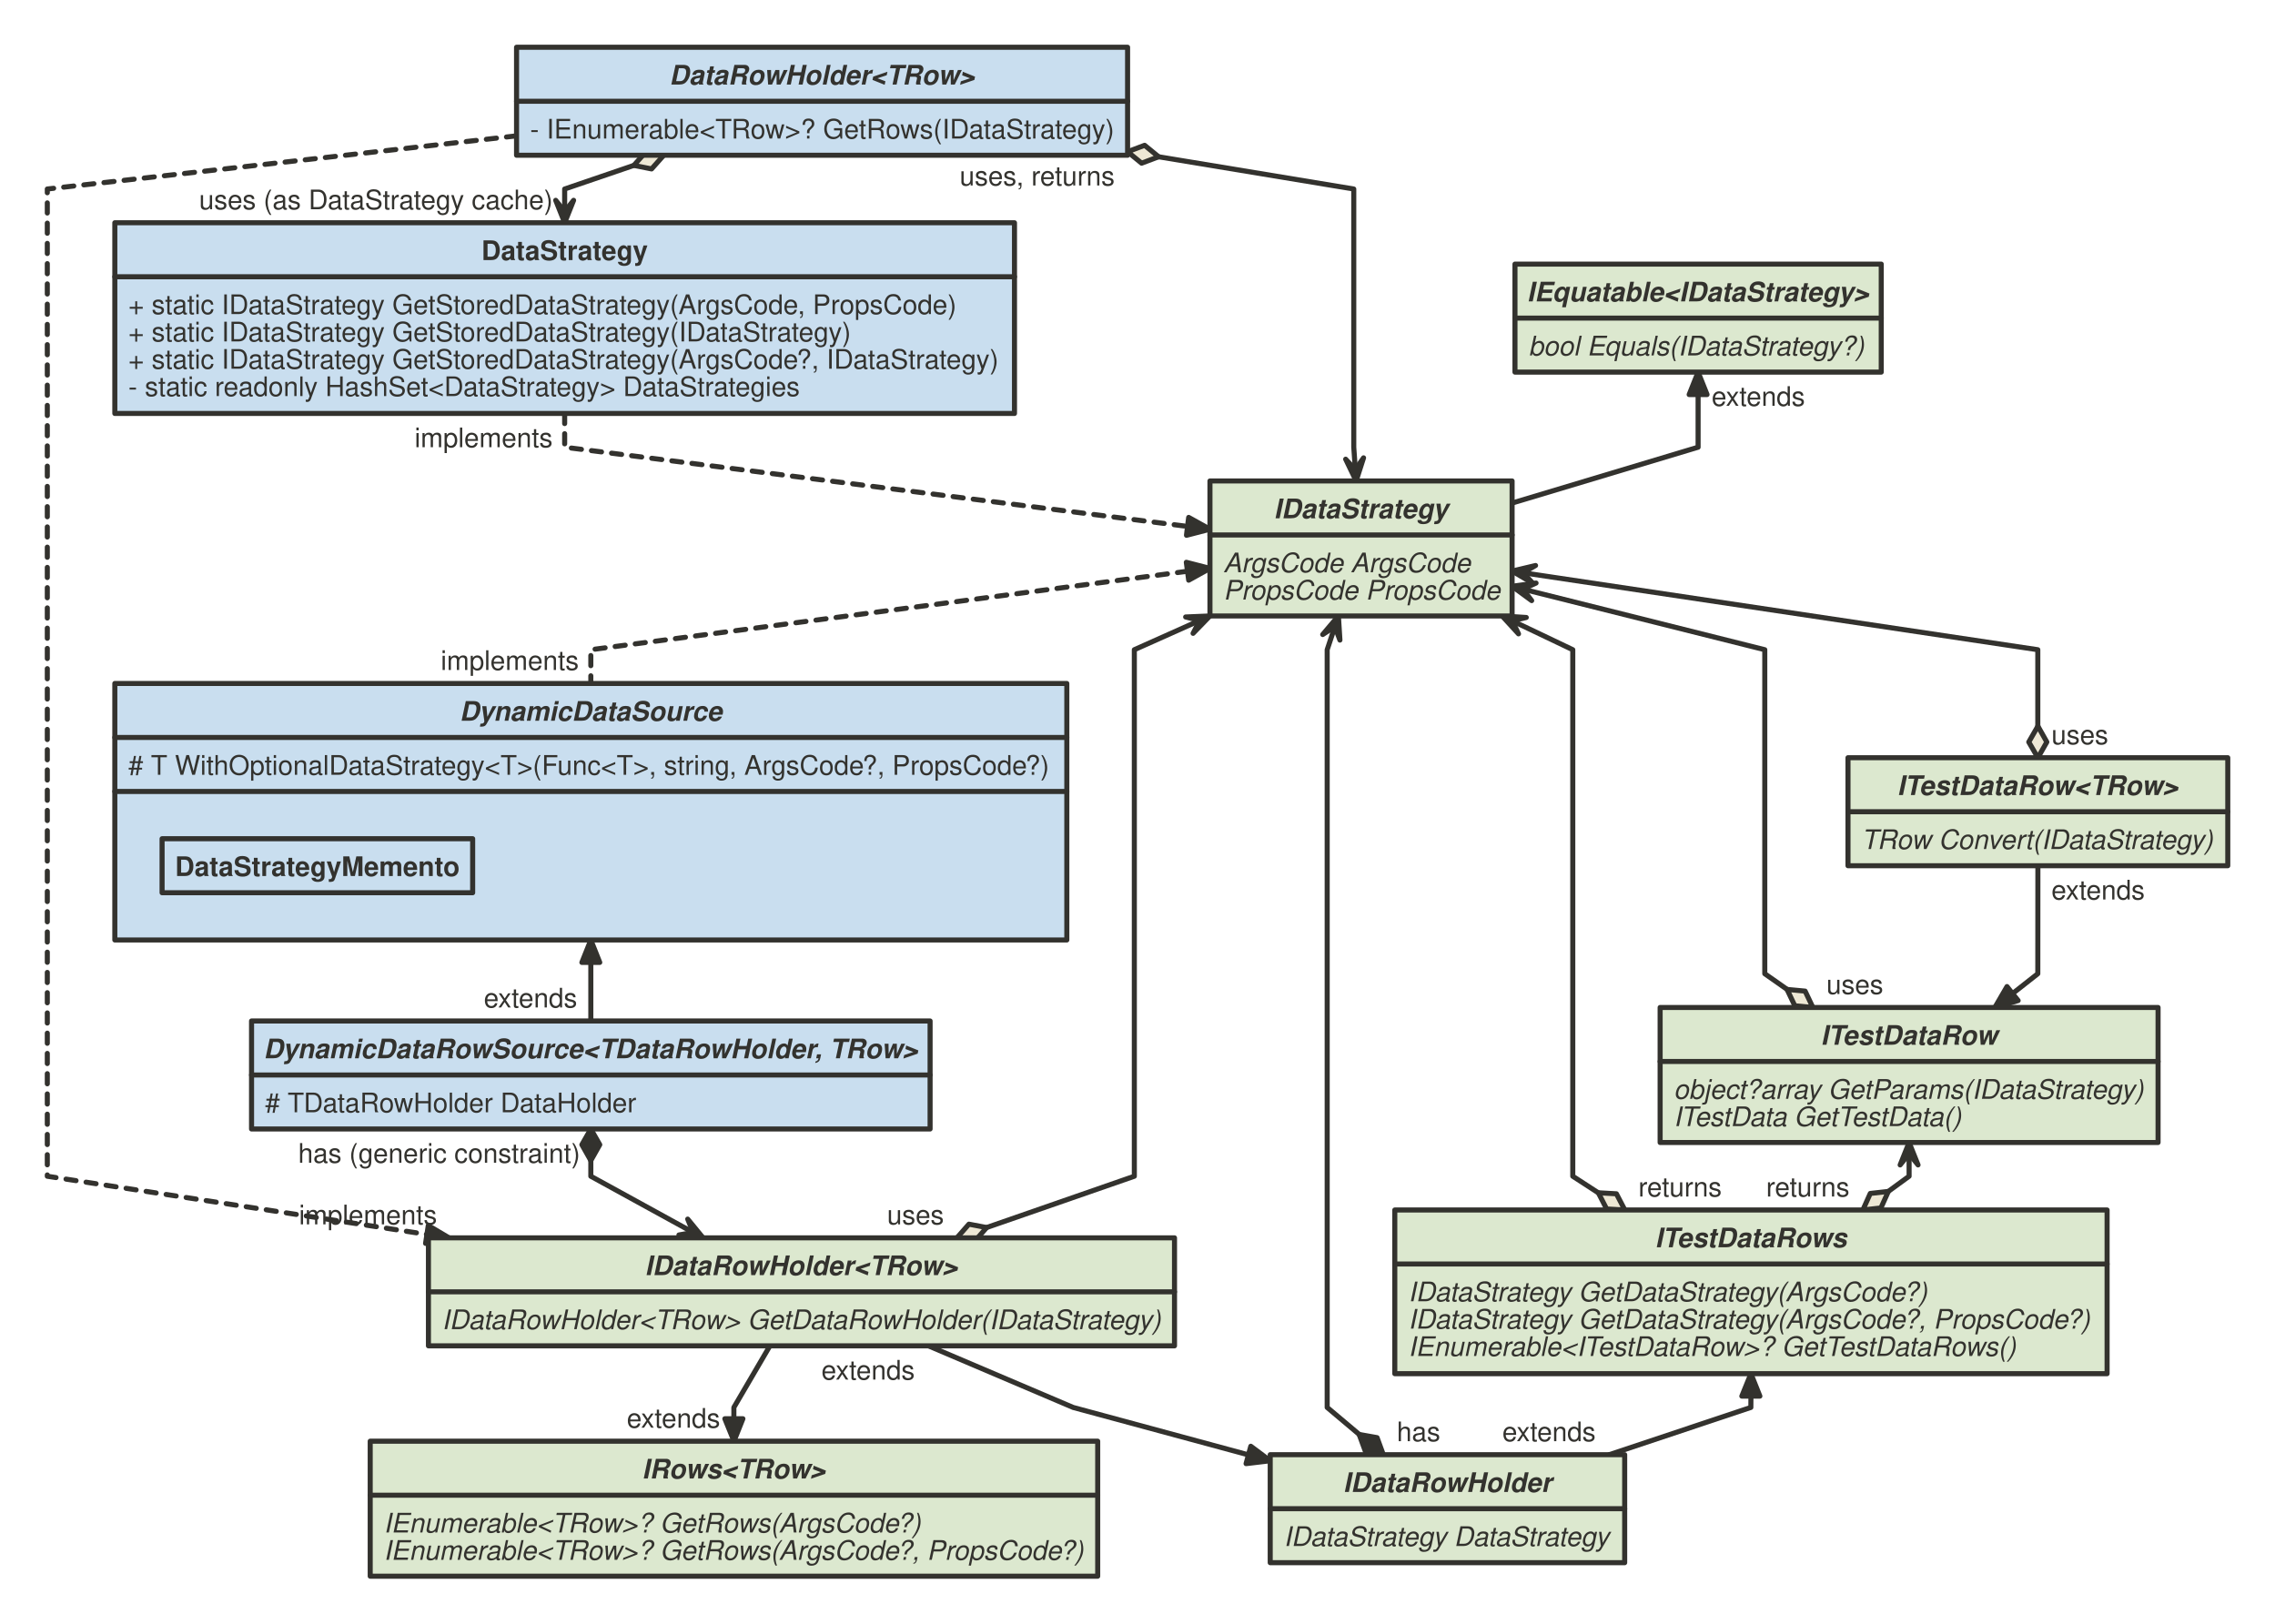
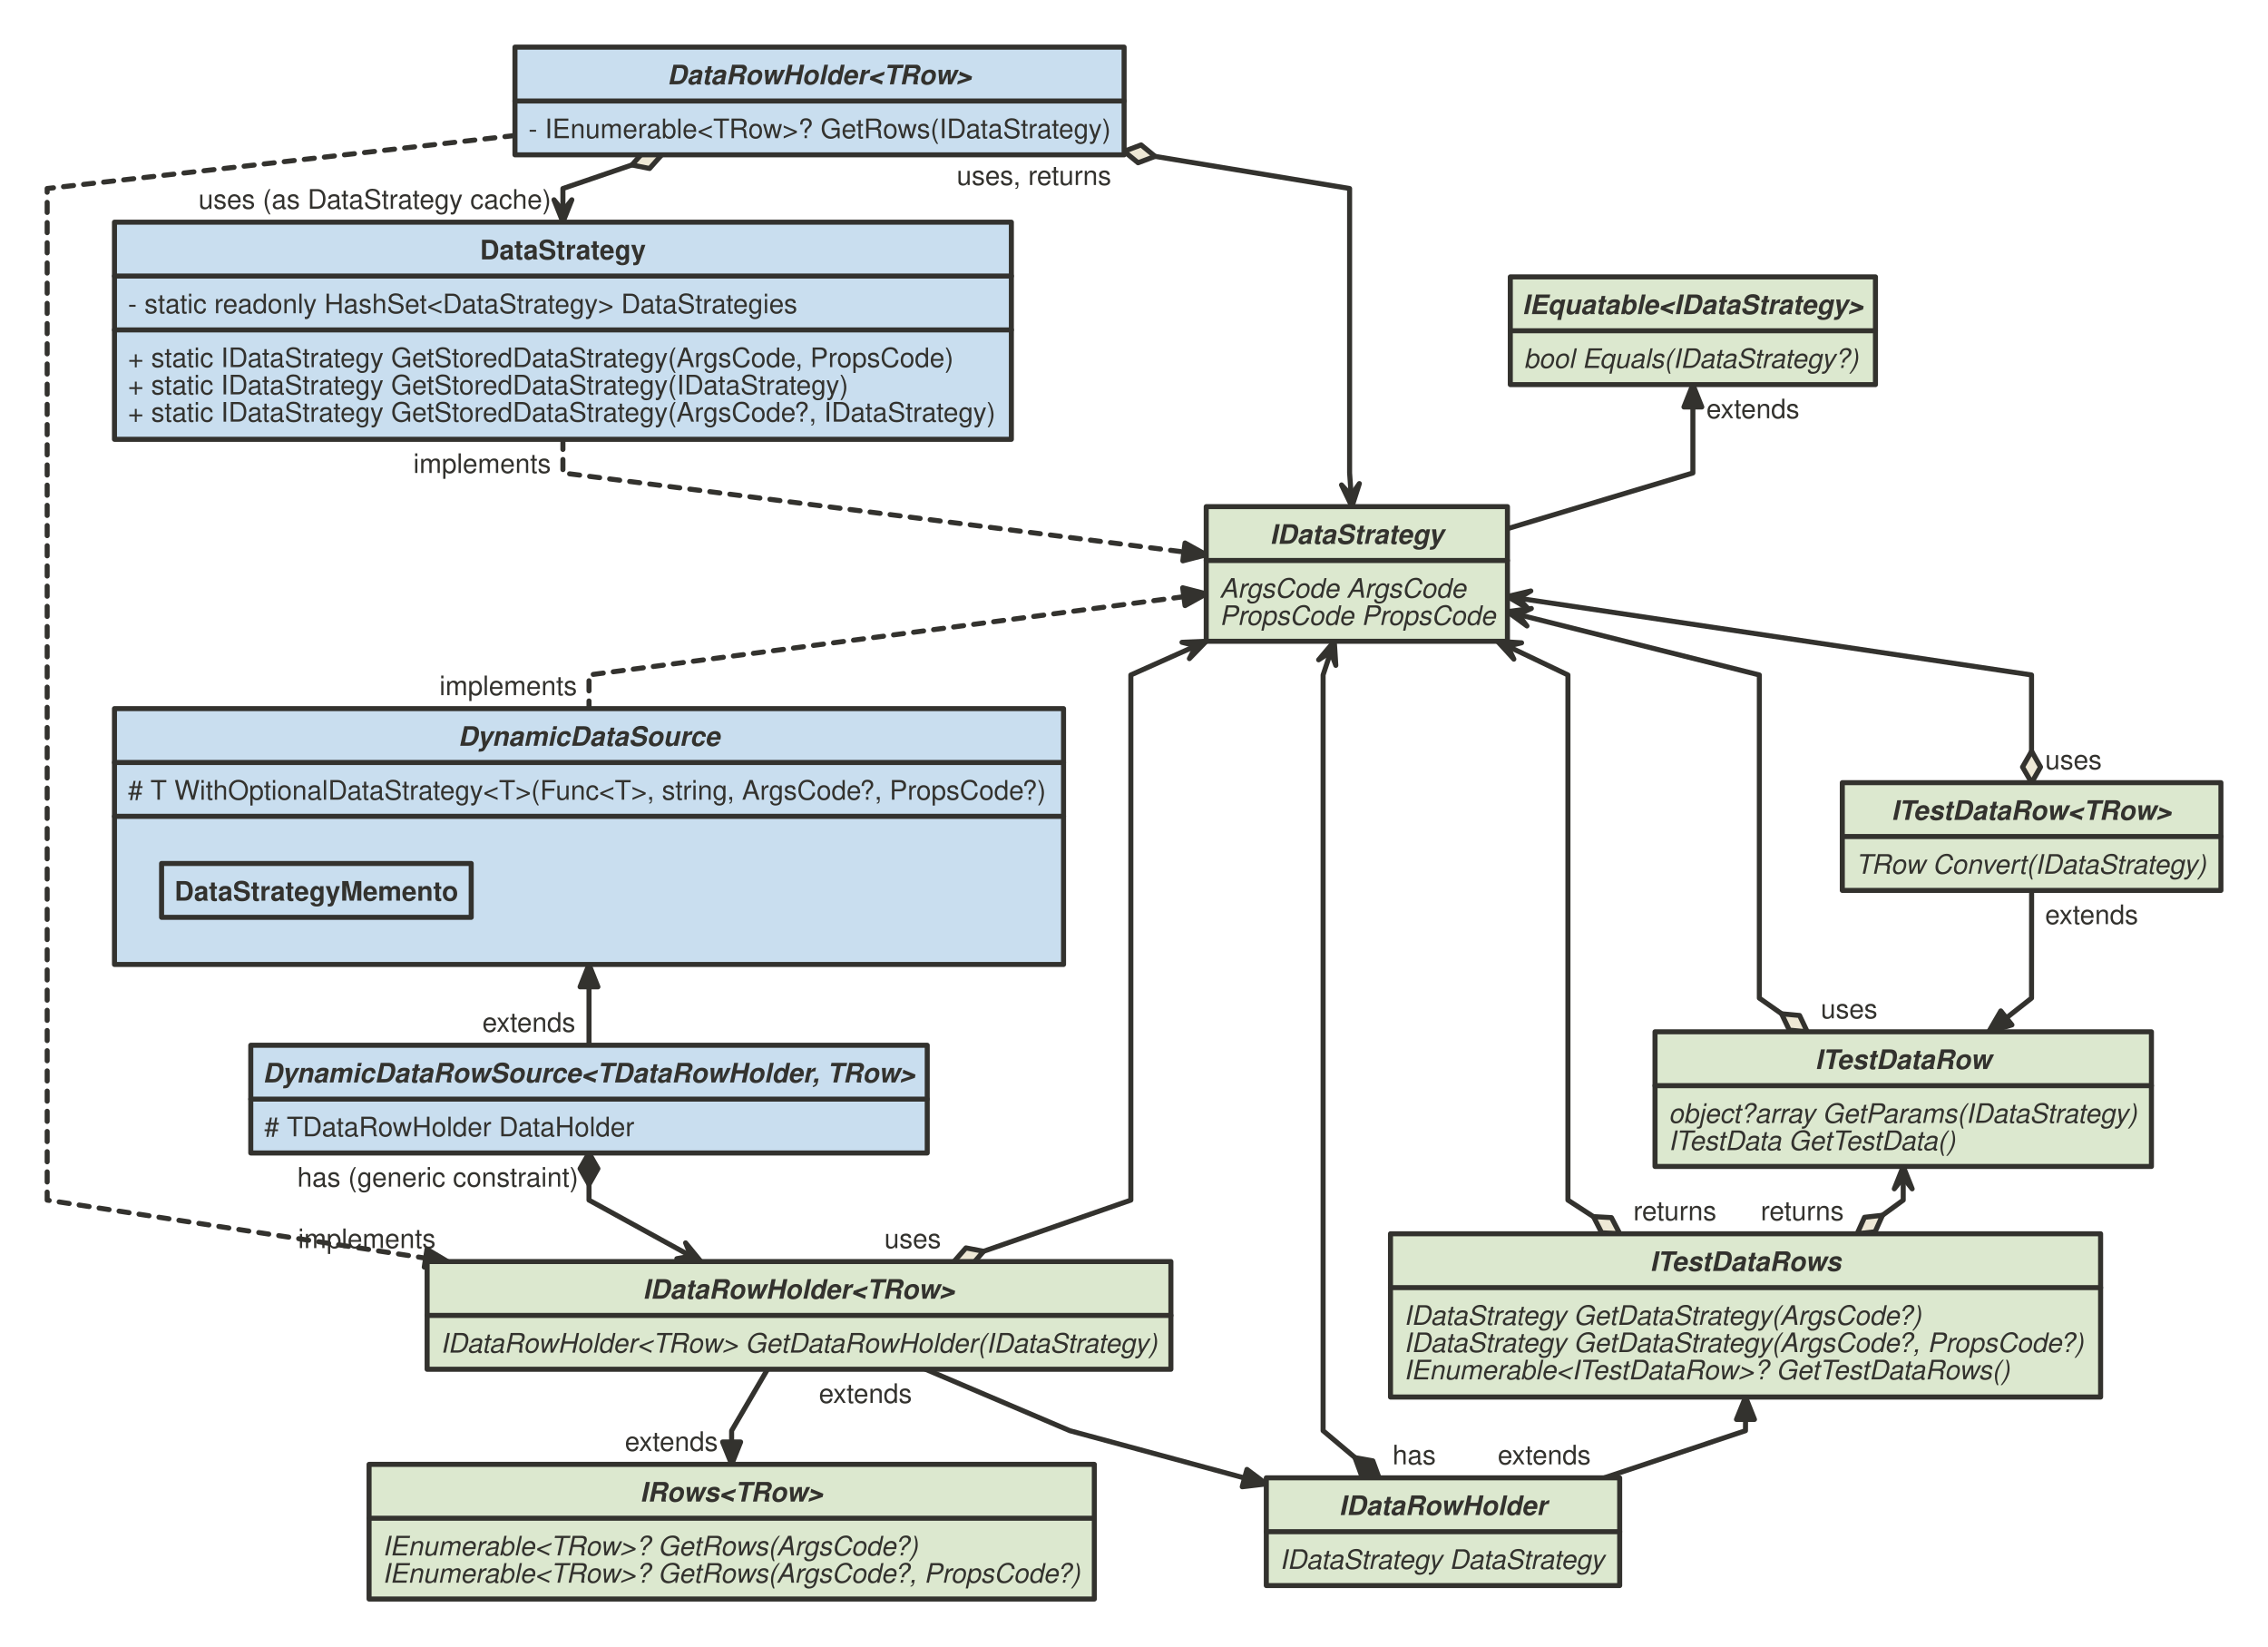
- <svg xmlns="http://www.w3.org/2000/svg" version="1.1" baseProfile="full" width="1347.8" height="962.0" viewBox="0 0 1347.75 962">
+ <svg xmlns="http://www.w3.org/2000/svg" version="1.1" baseProfile="full" width="1347.8" height="978.0" viewBox="0 0 1347.75 978">
  <g stroke-width="1.0" text-align="left" font="12pt Helvetica, Arial, sans-serif" font-size="12pt" font-family="Helvetica" font-weight="normal" font-style="normal">
    <g font-family="Helvetica" font-size="12pt" font-weight="bold" font-style="normal" stroke-width="3.0" stroke-linejoin="round" stroke-linecap="round" stroke="#33322E">
      <g stroke="transparent" fill="transparent">
-         <rect x="0.0" y="0.0" height="962.0" width="1347.8" stroke="none" />
+         <rect x="0.0" y="0.0" height="978.0" width="1347.8" stroke="none" />
      </g>
      <g transform="translate(48, 8)" fill="#33322E">
        <g transform="translate(20, 20)" fill="#33322E" font-family="Helvetica" font-size="12pt" font-weight="normal" font-style="normal">
-           <text x="902.6" y="681.0" stroke="none">returns</text>
-           <path d="M827.9 339.9 L863.75 357 L863.75 453 L863.75 453 L863.75 549 L863.75 549 L863.75 609 L863.75 609 L863.75 669 L863.75 669 L878.897 678.835 L878.9 678.8 " fill="none" />
-           <g fill="#eee8d5">
-             <path d="M883.8 688.4 L878.9 678.8 L889.6 679.4 L894.6 689.0 Z" />
-           </g>
-           <path d="M836.2 337.9 L827.9 339.9 L831.6 347.6 L821.9 337.0 Z" />
-           <text x="303.3" y="818.0" stroke="none">extends</text>
-           <path d="M388.1 769.5 L366.75 806 L366.75 812.667 L366.8 812.7 " fill="none" />
-           <path d="M361.4 812.7 L366.8 812.7 L372.1 812.7 L366.8 826.0 Z" />
-           <text x="109.1" y="697.5" stroke="none">implements</text>
+           <text x="902.6" y="697.0" stroke="none">returns</text>
+           <path d="M827.9 355.9 L863.75 373 L863.75 469 L863.75 469 L863.75 565 L863.75 565 L863.75 625 L863.75 625 L863.75 685 L863.75 685 L878.897 694.835 L878.9 694.8 " fill="none" />
+           <g fill="#eee8d5">
+             <path d="M883.8 704.4 L878.9 694.8 L889.6 695.4 L894.6 705.0 Z" />
+           </g>
+           <path d="M836.2 353.9 L827.9 355.9 L831.6 363.6 L821.9 353.0 Z" />
+           <text x="303.3" y="834.0" stroke="none">extends</text>
+           <path d="M388.1 785.5 L366.75 822 L366.75 828.667 L366.8 828.7 " fill="none" />
+           <path d="M361.4 828.7 L366.8 828.7 L372.1 828.7 L366.8 842.0 Z" />
+           <text x="109.1" y="713.5" stroke="none">implements</text>
          <g stroke-dasharray="6 6">
-             <path d="M238.0 52.5 L-40 84 L-40 160.5 L-40 160.5 L-40 237 L-40 237 L-40 297 L-40 297 L-40 357 L-40 357 L-40 453 L-40 453 L-40 549 L-40 549 L-40 609 L-40 609 L-40 669 L-40 669 L184.87 703.479 L184.9 703.5 " fill="none" />
-           </g>
-           <path d="M184.1 708.8 L184.9 703.5 L185.7 698.2 L198.0 705.5 Z" />
+             <path d="M238.0 52.5 L-40 84 L-40 168.5 L-40 168.5 L-40 253 L-40 253 L-40 313 L-40 313 L-40 373 L-40 373 L-40 469 L-40 469 L-40 565 L-40 565 L-40 625 L-40 625 L-40 685 L-40 685 L184.87 719.479 L184.9 719.5 " fill="none" />
+           </g>
+           <path d="M184.1 724.8 L184.9 719.5 L185.7 714.2 L198.0 721.5 Z" />
          <text x="49.9" y="96.0" stroke="none">uses
					(as DataStrategy cache)</text>
          <path d="M307.5 70.0 L266.5 84 L266.5 97.333 L266.5 97.3 " fill="none" />
          <path d="M261.2 90.7 L266.5 97.3 L271.8 90.7 L266.5 104.0 Z" />
          <g fill="#eee8d5">
            <path d="M318.0 72.1 L307.5 70.0 L314.6 62.0 L325.2 64.0 Z" />
          </g>
-           <text x="177.6" y="237.0" stroke="none">implements</text>
+           <text x="177.6" y="253.0" stroke="none">implements</text>
          <g stroke-dasharray="6 6">
-             <path d="M266.5 217.0 L266.5 237 L635.523 283.935 L635.5 283.9 " fill="none" />
-           </g>
-           <path d="M634.9 289.2 L635.5 283.9 L636.2 278.6 L648.8 285.6 Z" />
+             <path d="M266.5 233.0 L266.5 253 L635.523 299.935 L635.5 299.9 " fill="none" />
+           </g>
+           <path d="M634.9 305.2 L635.5 299.9 L636.2 294.6 L648.8 301.6 Z" />
          <text x="500.5" y="81.9" stroke="none">uses, returns</text>
-           <path d="M618.4 64.9 L734 84 L734 160.5 L734 160.5 L734 237 L734 237 L734.946 250.35 L734.9 250.3 " fill="none" />
-           <path d="M729.2 244.1 L734.9 250.3 L739.8 243.3 L735.4 257.0 Z" />
+           <path d="M618.4 64.9 L734 84 L734 168.5 L734 168.5 L734 253 L734 253 L734.946 266.35 L734.9 266.3 " fill="none" />
+           <path d="M729.2 260.1 L734.9 266.3 L739.8 259.3 L735.4 273.0 Z" />
          <g fill="#eee8d5">
            <path d="M610.1 58.1 L618.4 64.9 L608.3 68.7 L600.0 61.9 Z" />
          </g>
-           <text x="946.0" y="212.5" stroke="none">extends</text>
-           <path d="M938.0 205.8 L938 237 L827.75 270.116 L827.8 270.1 " fill="none" />
-           <path d="M943.3 205.8 L938.0 205.8 L932.7 205.8 L938.0 192.5 Z" />
-           <text x="1014.0" y="561.0" stroke="none">uses</text>
-           <path d="M834.2 321.1 L977.5 357 L977.5 453 L977.5 453 L977.5 549 L977.5 549 L990.72 558.277 L990.7 558.3 " fill="none" />
-           <g fill="#eee8d5">
-             <path d="M995.3 568.0 L990.7 558.3 L1001.4 559.3 L1006.0 569.0 Z" />
-           </g>
-           <path d="M842.0 317.5 L834.2 321.1 L839.4 327.9 L827.8 319.4 Z" />
-           <text x="1147.3" y="413.0" stroke="none">uses</text>
-           <path d="M834.3 311.4 L1139.25 357 L1139.25 402.333 L1139.3 402.3 " fill="none" />
-           <g fill="#eee8d5">
-             <path d="M1133.9 411.7 L1139.3 402.3 L1144.6 411.7 L1139.3 421.0 Z" />
-           </g>
-           <path d="M841.7 307.1 L834.3 311.4 L840.1 317.6 L827.8 310.4 Z" />
-           <text x="1147.3" y="505.0" stroke="none">extends</text>
-           <path d="M1139.3 485.0 L1139.25 549 L1124.312 560.755 L1124.3 560.8 " fill="none" />
-           <path d="M1121.0 556.6 L1124.3 560.8 L1127.6 564.9 L1113.8 569.0 Z" />
-           <text x="193.1" y="369.0" stroke="none">implements</text>
+           <text x="946.0" y="220.5" stroke="none">extends</text>
+           <path d="M938.0 213.8 L938 253 L827.75 286.116 L827.8 286.1 " fill="none" />
+           <path d="M943.3 213.8 L938.0 213.8 L932.7 213.8 L938.0 200.5 Z" />
+           <text x="1014.0" y="577.0" stroke="none">uses</text>
+           <path d="M834.2 337.1 L977.5 373 L977.5 469 L977.5 469 L977.5 565 L977.5 565 L990.72 574.277 L990.7 574.3 " fill="none" />
+           <g fill="#eee8d5">
+             <path d="M995.3 584.0 L990.7 574.3 L1001.4 575.3 L1006.0 585.0 Z" />
+           </g>
+           <path d="M842.0 333.5 L834.2 337.1 L839.4 343.9 L827.8 335.4 Z" />
+           <text x="1147.3" y="429.0" stroke="none">uses</text>
+           <path d="M834.3 327.4 L1139.25 373 L1139.25 418.333 L1139.3 418.3 " fill="none" />
+           <g fill="#eee8d5">
+             <path d="M1133.9 427.7 L1139.3 418.3 L1144.6 427.7 L1139.3 437.0 Z" />
+           </g>
+           <path d="M841.7 323.1 L834.3 327.4 L840.1 333.6 L827.8 326.4 Z" />
+           <text x="1147.3" y="521.0" stroke="none">extends</text>
+           <path d="M1139.3 501.0 L1139.25 565 L1124.312 576.755 L1124.3 576.8 " fill="none" />
+           <path d="M1121.0 572.6 L1124.3 576.8 L1127.6 580.9 L1113.8 585.0 Z" />
+           <text x="193.1" y="385.0" stroke="none">implements</text>
          <g stroke-dasharray="6 6">
-             <path d="M635.5 310.5 L282 357 L282 377 L282.0 377.0 " fill="none" />
-           </g>
-           <path d="M636.2 315.8 L635.5 310.5 L634.8 305.2 L648.8 308.8 Z" />
-           <text x="218.6" y="569.0" stroke="none">extends</text>
-           <path d="M282.0 542.3 L282 549 L282 577 L282.0 577.0 " fill="none" />
-           <path d="M287.3 542.3 L282.0 542.3 L276.7 542.3 L282.0 529.0 Z" />
-           <text x="108.6" y="661.0" stroke="none">has
+             <path d="M635.5 326.5 L282 373 L282 393 L282.0 393.0 " fill="none" />
+           </g>
+           <path d="M636.2 331.8 L635.5 326.5 L634.8 321.2 L648.8 324.8 Z" />
+           <text x="218.6" y="585.0" stroke="none">extends</text>
+           <path d="M282.0 558.3 L282 565 L282 593 L282.0 593.0 " fill="none" />
+           <path d="M287.3 558.3 L282.0 558.3 L276.7 558.3 L282.0 545.0 Z" />
+           <text x="108.6" y="677.0" stroke="none">has
					(generic constraint)</text>
-           <path d="M282.0 659.7 L282 669 L342.629 702.291 L342.6 702.3 " fill="none" />
-           <path d="M334.2 703.8 L342.6 702.3 L339.4 694.4 L348.5 705.5 Z" />
+           <path d="M282.0 675.7 L282 685 L342.629 718.291 L342.6 718.3 " fill="none" />
+           <path d="M334.2 719.8 L342.6 718.3 L339.4 710.4 L348.5 721.5 Z" />
          <g fill="#33322E">
-             <path d="M287.3 650.3 L282.0 659.7 L276.7 650.3 L282.0 641.0 Z" />
-           </g>
-           <text x="418.6" y="789.5" stroke="none">extends</text>
-           <path d="M482.0 769.5 L567.75 806 L671.629 834.107 L671.6 834.1 " fill="none" />
-           <path d="M670.2 839.3 L671.6 834.1 L673.0 829.0 L684.5 837.6 Z" />
-           <text x="759.5" y="826.0" stroke="none">has</text>
-           <path d="M722.8 343.3 L718.25 357 L718.25 453 L718.25 453 L718.25 549 L718.25 549 L718.25 609 L718.25 609 L718.25 669 L718.25 669 L718.25 737.5 L718.25 737.5 L718.25 806 L718.25 806 L737.222 821.976 L737.2 822.0 " fill="none" />
+             <path d="M287.3 666.3 L282.0 675.7 L276.7 666.3 L282.0 657.0 Z" />
+           </g>
+           <text x="418.6" y="805.5" stroke="none">extends</text>
+           <path d="M482.0 785.5 L567.75 822 L671.629 850.107 L671.6 850.1 " fill="none" />
+           <path d="M670.2 855.3 L671.6 850.1 L673.0 845.0 L684.5 853.6 Z" />
+           <text x="759.5" y="842.0" stroke="none">has</text>
+           <path d="M722.8 359.3 L718.25 373 L718.25 469 L718.25 469 L718.25 565 L718.25 565 L718.25 625 L718.25 625 L718.25 685 L718.25 685 L718.25 753.5 L718.25 753.5 L718.25 822 L718.25 822 L737.222 837.976 L737.2 838.0 " fill="none" />
          <g fill="#33322E">
-             <path d="M740.9 832.1 L737.2 822.0 L747.8 823.9 L751.5 834.0 Z" />
-           </g>
-           <path d="M725.8 351.3 L722.8 343.3 L715.6 348.0 L724.9 337.0 Z" />
-           <text x="978.3" y="681.0" stroke="none">returns</text>
-           <path d="M1063.0 655.7 L1063 669 L1050.7 677.987 L1050.7 678.0 " fill="none" />
-           <g fill="#eee8d5">
-             <path d="M1040.0 679.2 L1050.7 678.0 L1046.3 687.8 L1035.6 689.0 Z" />
-           </g>
-           <path d="M1068.3 662.3 L1063.0 655.7 L1057.7 662.3 L1063.0 649.0 Z" />
-           <text x="822.0" y="826.0" stroke="none">extends</text>
-           <path d="M969.3 799.3 L969.25 806 L885.367 834 L885.4 834.0 " fill="none" />
-           <path d="M974.6 799.3 L969.3 799.3 L963.9 799.3 L969.3 786.0 Z" />
-           <text x="457.5" y="697.5" stroke="none">uses</text>
-           <path d="M516.5 699.4 L604 669 L604 609 L604 609 L604 549 L604 549 L604 453 L604 453 L604 357 L604 357 L642.664 339.72 L642.7 339.7 " fill="none" />
-           <path d="M638.8 347.3 L642.7 339.7 L634.4 337.6 L648.8 337.0 Z" />
-           <g fill="#eee8d5">
-             <path d="M506.0 697.4 L516.5 699.4 L509.5 707.5 L498.9 705.5 Z" />
+             <path d="M740.9 848.1 L737.2 838.0 L747.8 839.9 L751.5 850.0 Z" />
+           </g>
+           <path d="M725.8 367.3 L722.8 359.3 L715.6 364.0 L724.9 353.0 Z" />
+           <text x="978.3" y="697.0" stroke="none">returns</text>
+           <path d="M1063.0 671.7 L1063 685 L1050.7 693.987 L1050.7 694.0 " fill="none" />
+           <g fill="#eee8d5">
+             <path d="M1040.0 695.2 L1050.7 694.0 L1046.3 703.8 L1035.6 705.0 Z" />
+           </g>
+           <path d="M1068.3 678.3 L1063.0 671.7 L1057.7 678.3 L1063.0 665.0 Z" />
+           <text x="822.0" y="842.0" stroke="none">extends</text>
+           <path d="M969.3 815.3 L969.25 822 L885.367 850 L885.4 850.0 " fill="none" />
+           <path d="M974.6 815.3 L969.3 815.3 L963.9 815.3 L969.3 802.0 Z" />
+           <text x="457.5" y="713.5" stroke="none">uses</text>
+           <path d="M516.5 715.4 L604 685 L604 625 L604 625 L604 565 L604 565 L604 469 L604 469 L604 373 L604 373 L642.664 355.72 L642.7 355.7 " fill="none" />
+           <path d="M638.8 363.3 L642.7 355.7 L634.4 353.6 L648.8 353.0 Z" />
+           <g fill="#eee8d5">
+             <path d="M506.0 713.4 L516.5 715.4 L509.5 723.5 L498.9 721.5 Z" />
          </g>
          <g data-name="DataStrategy">
            <g fill="#C9DEEF" stroke="#33322E" data-name="DataStrategy">
-               <rect x="0.0" y="104.0" height="113.0" width="533.0" data-name="DataStrategy" />
+               <rect x="0.0" y="104.0" height="129.0" width="533.0" data-name="DataStrategy" />
              <path d="M0.0 136.0 L533.0 136.0" fill="none" data-name="DataStrategy" />
+               <path d="M0.0 168.0 L533.0 168.0" fill="none" data-name="DataStrategy" />
            </g>
            <g transform="translate(0, 104)" font-family="Helvetica" font-size="12pt" font-weight="bold" font-style="normal" data-name="DataStrategy" data-compartment="0">
              <g transform="translate(8, 8)" fill="#33322E" text-align="center" data-name="DataStrategy" data-compartment="0">
                <text x="258.5" y="14.1" stroke="none" text-anchor="middle" data-name="DataStrategy" data-compartment="0">DataStrategy</text>
              </g>
            </g>
            <g transform="translate(0, 136)" font-family="Helvetica" font-size="12pt" font-weight="normal" font-style="normal" data-name="DataStrategy" data-compartment="1">
              <g transform="translate(8, 8)" fill="#33322E" text-align="left" data-name="DataStrategy" data-compartment="1">
-                 <text x="0.0" y="14.1" stroke="none" data-name="DataStrategy" data-compartment="1">+ static IDataStrategy GetStoredDataStrategy(ArgsCode, PropsCode)</text>
-                 <text x="0.0" y="30.3" stroke="none" data-name="DataStrategy" data-compartment="1">+ static IDataStrategy GetStoredDataStrategy(IDataStrategy)</text>
-                 <text x="0.0" y="46.5" stroke="none" data-name="DataStrategy" data-compartment="1">+ static IDataStrategy GetStoredDataStrategy(ArgsCode?, IDataStrategy)</text>
-                 <text x="0.0" y="62.7" stroke="none" data-name="DataStrategy" data-compartment="1">- static readonly HashSet&lt;DataStrategy&gt; DataStrategies</text>
+                 <text x="0.0" y="14.1" stroke="none" data-name="DataStrategy" data-compartment="1">- static readonly HashSet&lt;DataStrategy&gt; DataStrategies</text>
+               </g>
+             </g>
+             <g transform="translate(0, 168)" font-family="Helvetica" font-size="12pt" font-weight="normal" font-style="normal" data-name="DataStrategy" data-compartment="2">
+               <g transform="translate(8, 8)" fill="#33322E" text-align="left" data-name="DataStrategy" data-compartment="2">
+                 <text x="0.0" y="14.1" stroke="none" data-name="DataStrategy" data-compartment="2">+ static IDataStrategy GetStoredDataStrategy(ArgsCode, PropsCode)</text>
+                 <text x="0.0" y="30.3" stroke="none" data-name="DataStrategy" data-compartment="2">+ static IDataStrategy GetStoredDataStrategy(IDataStrategy)</text>
+                 <text x="0.0" y="46.5" stroke="none" data-name="DataStrategy" data-compartment="2">+ static IDataStrategy GetStoredDataStrategy(ArgsCode?, IDataStrategy)</text>
              </g>
            </g>
          </g>
          <g data-name="IDataStrategy">
            <g fill="#DCE8CF" stroke="#33322E" data-name="IDataStrategy">
-               <rect x="648.8" y="257.0" height="80.0" width="179.0" data-name="IDataStrategy" />
-               <path d="M648.8 289.0 L827.8 289.0" fill="none" data-name="IDataStrategy" />
-             </g>
-             <g transform="translate(648.75, 257)" font-family="Helvetica" font-size="12pt" font-weight="bold" font-style="italic" data-name="IDataStrategy" data-compartment="0">
+               <rect x="648.8" y="273.0" height="80.0" width="179.0" data-name="IDataStrategy" />
+               <path d="M648.8 305.0 L827.8 305.0" fill="none" data-name="IDataStrategy" />
+             </g>
+             <g transform="translate(648.75, 273)" font-family="Helvetica" font-size="12pt" font-weight="bold" font-style="italic" data-name="IDataStrategy" data-compartment="0">
              <g transform="translate(8, 8)" fill="#33322E" text-align="center" data-name="IDataStrategy" data-compartment="0">
                <text x="81.5" y="14.1" stroke="none" text-anchor="middle" data-name="IDataStrategy" data-compartment="0">IDataStrategy</text>
              </g>
            </g>
-             <g transform="translate(648.75, 289)" font-family="Helvetica" font-size="12pt" font-weight="normal" font-style="italic" data-name="IDataStrategy" data-compartment="1">
+             <g transform="translate(648.75, 305)" font-family="Helvetica" font-size="12pt" font-weight="normal" font-style="italic" data-name="IDataStrategy" data-compartment="1">
              <g transform="translate(8, 8)" fill="#33322E" text-align="left" data-name="IDataStrategy" data-compartment="1">
                <text x="0.0" y="14.1" stroke="none" data-name="IDataStrategy" data-compartment="1">ArgsCode ArgsCode</text>
                <text x="0.0" y="30.3" stroke="none" data-name="IDataStrategy" data-compartment="1">PropsCode PropsCode</text>
              </g>
            </g>
          </g>
          <g data-name="DynamicDataSource">
            <g fill="#C9DEEF" stroke="#33322E" data-name="DynamicDataSource">
-               <rect x="0.0" y="377.0" height="152.0" width="564.0" data-name="DynamicDataSource" />
-               <path d="M0.0 409.0 L564.0 409.0" fill="none" data-name="DynamicDataSource" />
-               <path d="M0.0 441.0 L564.0 441.0" fill="none" data-name="DynamicDataSource" />
-             </g>
-             <g transform="translate(0, 377)" font-family="Helvetica" font-size="12pt" font-weight="bold" font-style="italic" data-name="DynamicDataSource" data-compartment="0">
+               <rect x="0.0" y="393.0" height="152.0" width="564.0" data-name="DynamicDataSource" />
+               <path d="M0.0 425.0 L564.0 425.0" fill="none" data-name="DynamicDataSource" />
+               <path d="M0.0 457.0 L564.0 457.0" fill="none" data-name="DynamicDataSource" />
+             </g>
+             <g transform="translate(0, 393)" font-family="Helvetica" font-size="12pt" font-weight="bold" font-style="italic" data-name="DynamicDataSource" data-compartment="0">
              <g transform="translate(8, 8)" fill="#33322E" text-align="center" data-name="DynamicDataSource" data-compartment="0">
                <text x="274.0" y="14.1" stroke="none" text-anchor="middle" data-name="DynamicDataSource" data-compartment="0">DynamicDataSource</text>
              </g>
            </g>
-             <g transform="translate(0, 409)" font-family="Helvetica" font-size="12pt" font-weight="normal" font-style="normal" data-name="DynamicDataSource" data-compartment="1">
+             <g transform="translate(0, 425)" font-family="Helvetica" font-size="12pt" font-weight="normal" font-style="normal" data-name="DynamicDataSource" data-compartment="1">
              <g transform="translate(8, 8)" fill="#33322E" text-align="left" data-name="DynamicDataSource" data-compartment="1">
                <text x="0.0" y="14.1" stroke="none" data-name="DynamicDataSource" data-compartment="1"># T WithOptionalDataStrategy&lt;T&gt;(Func&lt;T&gt;, string, ArgsCode?, PropsCode?)</text>
              </g>
            </g>
-             <g transform="translate(0, 441)" font-family="Helvetica" font-size="12pt" font-weight="normal" font-style="normal" data-name="DynamicDataSource" data-compartment="2">
+             <g transform="translate(0, 457)" font-family="Helvetica" font-size="12pt" font-weight="normal" font-style="normal" data-name="DynamicDataSource" data-compartment="2">
              <g transform="translate(8, 8)" fill="#33322E" data-name="DynamicDataSource" data-compartment="2">
                <g transform="translate(20, 20)" data-name="DynamicDataSource" data-compartment="2">
                  <g data-name="DataStrategyMemento">
                    <g fill="#C9DEEF" stroke="#33322E" data-name="DataStrategyMemento">
                      <rect x="0.0" y="0.0" height="32.0" width="184.0" data-name="DataStrategyMemento" />
                    </g>
                    <g transform="translate(0, 0)" font-family="Helvetica" font-size="12pt" font-weight="bold" font-style="normal" data-name="DataStrategyMemento" data-compartment="0">
                      <g transform="translate(8, 8)" fill="#33322E" text-align="center" data-name="DataStrategyMemento" data-compartment="0">
                        <text x="84.0" y="14.1" stroke="none" text-anchor="middle" data-name="DataStrategyMemento" data-compartment="0">DataStrategyMemento</text>
                      </g>
                    </g>
                  </g>
                </g>
              </g>
            </g>
          </g>
          <g data-name="DynamicDataRowSource&lt;TDataRowHolder, TRow&gt;">
            <g fill="#C9DEEF" stroke="#33322E" data-name="DynamicDataRowSource&lt;TDataRowHolder, TRow&gt;">
-               <rect x="81.0" y="577.0" height="64.0" width="402.0" data-name="DynamicDataRowSource&lt;TDataRowHolder, TRow&gt;" />
-               <path d="M81.0 609.0 L483.0 609.0" fill="none" data-name="DynamicDataRowSource&lt;TDataRowHolder, TRow&gt;" />
-             </g>
-             <g transform="translate(81, 577)" font-family="Helvetica" font-size="12pt" font-weight="bold" font-style="italic" data-name="DynamicDataRowSource&lt;TDataRowHolder, TRow&gt;" data-compartment="0">
+               <rect x="81.0" y="593.0" height="64.0" width="402.0" data-name="DynamicDataRowSource&lt;TDataRowHolder, TRow&gt;" />
+               <path d="M81.0 625.0 L483.0 625.0" fill="none" data-name="DynamicDataRowSource&lt;TDataRowHolder, TRow&gt;" />
+             </g>
+             <g transform="translate(81, 593)" font-family="Helvetica" font-size="12pt" font-weight="bold" font-style="italic" data-name="DynamicDataRowSource&lt;TDataRowHolder, TRow&gt;" data-compartment="0">
              <g transform="translate(8, 8)" fill="#33322E" text-align="center" data-name="DynamicDataRowSource&lt;TDataRowHolder, TRow&gt;" data-compartment="0">
                <text x="193.0" y="14.1" stroke="none" text-anchor="middle" data-name="DynamicDataRowSource&lt;TDataRowHolder, TRow&gt;" data-compartment="0">DynamicDataRowSource&lt;TDataRowHolder, TRow&gt;</text>
              </g>
            </g>
-             <g transform="translate(81, 609)" font-family="Helvetica" font-size="12pt" font-weight="normal" font-style="normal" data-name="DynamicDataRowSource&lt;TDataRowHolder, TRow&gt;" data-compartment="1">
+             <g transform="translate(81, 625)" font-family="Helvetica" font-size="12pt" font-weight="normal" font-style="normal" data-name="DynamicDataRowSource&lt;TDataRowHolder, TRow&gt;" data-compartment="1">
              <g transform="translate(8, 8)" fill="#33322E" text-align="left" data-name="DynamicDataRowSource&lt;TDataRowHolder, TRow&gt;" data-compartment="1">
                <text x="0.0" y="14.1" stroke="none" data-name="DynamicDataRowSource&lt;TDataRowHolder, TRow&gt;" data-compartment="1"># TDataRowHolder DataHolder</text>
              </g>
            </g>
          </g>
          <g data-name="IDataRowHolder&lt;TRow&gt;">
            <g fill="#DCE8CF" stroke="#33322E" data-name="IDataRowHolder&lt;TRow&gt;">
-               <rect x="185.8" y="705.5" height="64.0" width="442.0" data-name="IDataRowHolder&lt;TRow&gt;" />
-               <path d="M185.8 737.5 L627.8 737.5" fill="none" data-name="IDataRowHolder&lt;TRow&gt;" />
-             </g>
-             <g transform="translate(185.75, 705.5)" font-family="Helvetica" font-size="12pt" font-weight="bold" font-style="italic" data-name="IDataRowHolder&lt;TRow&gt;" data-compartment="0">
+               <rect x="185.8" y="721.5" height="64.0" width="442.0" data-name="IDataRowHolder&lt;TRow&gt;" />
+               <path d="M185.8 753.5 L627.8 753.5" fill="none" data-name="IDataRowHolder&lt;TRow&gt;" />
+             </g>
+             <g transform="translate(185.75, 721.5)" font-family="Helvetica" font-size="12pt" font-weight="bold" font-style="italic" data-name="IDataRowHolder&lt;TRow&gt;" data-compartment="0">
              <g transform="translate(8, 8)" fill="#33322E" text-align="center" data-name="IDataRowHolder&lt;TRow&gt;" data-compartment="0">
                <text x="213.0" y="14.1" stroke="none" text-anchor="middle" data-name="IDataRowHolder&lt;TRow&gt;" data-compartment="0">IDataRowHolder&lt;TRow&gt;</text>
              </g>
            </g>
-             <g transform="translate(185.75, 737.5)" font-family="Helvetica" font-size="12pt" font-weight="normal" font-style="italic" data-name="IDataRowHolder&lt;TRow&gt;" data-compartment="1">
+             <g transform="translate(185.75, 753.5)" font-family="Helvetica" font-size="12pt" font-weight="normal" font-style="italic" data-name="IDataRowHolder&lt;TRow&gt;" data-compartment="1">
              <g transform="translate(8, 8)" fill="#33322E" text-align="left" data-name="IDataRowHolder&lt;TRow&gt;" data-compartment="1">
                <text x="0.0" y="14.1" stroke="none" data-name="IDataRowHolder&lt;TRow&gt;" data-compartment="1">IDataRowHolder&lt;TRow&gt; GetDataRowHolder(IDataStrategy)</text>
              </g>
            </g>
          </g>
          <g data-name="IDataRowHolder">
            <g fill="#DCE8CF" stroke="#33322E" data-name="IDataRowHolder">
-               <rect x="684.5" y="834.0" height="64.0" width="210.0" data-name="IDataRowHolder" />
-               <path d="M684.5 866.0 L894.5 866.0" fill="none" data-name="IDataRowHolder" />
-             </g>
-             <g transform="translate(684.5, 834)" font-family="Helvetica" font-size="12pt" font-weight="bold" font-style="italic" data-name="IDataRowHolder" data-compartment="0">
+               <rect x="684.5" y="850.0" height="64.0" width="210.0" data-name="IDataRowHolder" />
+               <path d="M684.5 882.0 L894.5 882.0" fill="none" data-name="IDataRowHolder" />
+             </g>
+             <g transform="translate(684.5, 850)" font-family="Helvetica" font-size="12pt" font-weight="bold" font-style="italic" data-name="IDataRowHolder" data-compartment="0">
              <g transform="translate(8, 8)" fill="#33322E" text-align="center" data-name="IDataRowHolder" data-compartment="0">
                <text x="97.0" y="14.1" stroke="none" text-anchor="middle" data-name="IDataRowHolder" data-compartment="0">IDataRowHolder</text>
              </g>
            </g>
-             <g transform="translate(684.5, 866)" font-family="Helvetica" font-size="12pt" font-weight="normal" font-style="italic" data-name="IDataRowHolder" data-compartment="1">
+             <g transform="translate(684.5, 882)" font-family="Helvetica" font-size="12pt" font-weight="normal" font-style="italic" data-name="IDataRowHolder" data-compartment="1">
              <g transform="translate(8, 8)" fill="#33322E" text-align="left" data-name="IDataRowHolder" data-compartment="1">
                <text x="0.0" y="14.1" stroke="none" data-name="IDataRowHolder" data-compartment="1">IDataStrategy DataStrategy</text>
              </g>
            </g>
          </g>
          <g data-name="ITestDataRows">
            <g fill="#DCE8CF" stroke="#33322E" data-name="ITestDataRows">
-               <rect x="758.3" y="689.0" height="97.0" width="422.0" data-name="ITestDataRows" />
-               <path d="M758.3 721.0 L1180.3 721.0" fill="none" data-name="ITestDataRows" />
-             </g>
-             <g transform="translate(758.25, 689)" font-family="Helvetica" font-size="12pt" font-weight="bold" font-style="italic" data-name="ITestDataRows" data-compartment="0">
+               <rect x="758.3" y="705.0" height="97.0" width="422.0" data-name="ITestDataRows" />
+               <path d="M758.3 737.0 L1180.3 737.0" fill="none" data-name="ITestDataRows" />
+             </g>
+             <g transform="translate(758.25, 705)" font-family="Helvetica" font-size="12pt" font-weight="bold" font-style="italic" data-name="ITestDataRows" data-compartment="0">
              <g transform="translate(8, 8)" fill="#33322E" text-align="center" data-name="ITestDataRows" data-compartment="0">
                <text x="203.0" y="14.1" stroke="none" text-anchor="middle" data-name="ITestDataRows" data-compartment="0">ITestDataRows</text>
              </g>
            </g>
-             <g transform="translate(758.25, 721)" font-family="Helvetica" font-size="12pt" font-weight="normal" font-style="italic" data-name="ITestDataRows" data-compartment="1">
+             <g transform="translate(758.25, 737)" font-family="Helvetica" font-size="12pt" font-weight="normal" font-style="italic" data-name="ITestDataRows" data-compartment="1">
              <g transform="translate(8, 8)" fill="#33322E" text-align="left" data-name="ITestDataRows" data-compartment="1">
                <text x="0.0" y="14.1" stroke="none" data-name="ITestDataRows" data-compartment="1">IDataStrategy GetDataStrategy(ArgsCode?)</text>
                <text x="0.0" y="30.3" stroke="none" data-name="ITestDataRows" data-compartment="1">IDataStrategy GetDataStrategy(ArgsCode?, PropsCode?)</text>
                <text x="0.0" y="46.5" stroke="none" data-name="ITestDataRows" data-compartment="1">IEnumerable&lt;ITestDataRow&gt;? GetTestDataRows()</text>
              </g>
            </g>
          </g>
          <g data-name="ITestDataRow">
            <g fill="#DCE8CF" stroke="#33322E" data-name="ITestDataRow">
-               <rect x="915.5" y="569.0" height="80.0" width="295.0" data-name="ITestDataRow" />
-               <path d="M915.5 601.0 L1210.5 601.0" fill="none" data-name="ITestDataRow" />
-             </g>
-             <g transform="translate(915.5, 569)" font-family="Helvetica" font-size="12pt" font-weight="bold" font-style="italic" data-name="ITestDataRow" data-compartment="0">
+               <rect x="915.5" y="585.0" height="80.0" width="295.0" data-name="ITestDataRow" />
+               <path d="M915.5 617.0 L1210.5 617.0" fill="none" data-name="ITestDataRow" />
+             </g>
+             <g transform="translate(915.5, 585)" font-family="Helvetica" font-size="12pt" font-weight="bold" font-style="italic" data-name="ITestDataRow" data-compartment="0">
              <g transform="translate(8, 8)" fill="#33322E" text-align="center" data-name="ITestDataRow" data-compartment="0">
                <text x="139.5" y="14.1" stroke="none" text-anchor="middle" data-name="ITestDataRow" data-compartment="0">ITestDataRow</text>
              </g>
            </g>
-             <g transform="translate(915.5, 601)" font-family="Helvetica" font-size="12pt" font-weight="normal" font-style="italic" data-name="ITestDataRow" data-compartment="1">
+             <g transform="translate(915.5, 617)" font-family="Helvetica" font-size="12pt" font-weight="normal" font-style="italic" data-name="ITestDataRow" data-compartment="1">
              <g transform="translate(8, 8)" fill="#33322E" text-align="left" data-name="ITestDataRow" data-compartment="1">
                <text x="0.0" y="14.1" stroke="none" data-name="ITestDataRow" data-compartment="1">object?array GetParams(IDataStrategy)</text>
                <text x="0.0" y="30.3" stroke="none" data-name="ITestDataRow" data-compartment="1">ITestData GetTestData()</text>
              </g>
            </g>
          </g>
          <g data-name="ITestDataRow&lt;TRow&gt;">
            <g fill="#DCE8CF" stroke="#33322E" data-name="ITestDataRow&lt;TRow&gt;">
-               <rect x="1026.8" y="421.0" height="64.0" width="225.0" data-name="ITestDataRow&lt;TRow&gt;" />
-               <path d="M1026.8 453.0 L1251.8 453.0" fill="none" data-name="ITestDataRow&lt;TRow&gt;" />
-             </g>
-             <g transform="translate(1026.75, 421)" font-family="Helvetica" font-size="12pt" font-weight="bold" font-style="italic" data-name="ITestDataRow&lt;TRow&gt;" data-compartment="0">
+               <rect x="1026.8" y="437.0" height="64.0" width="225.0" data-name="ITestDataRow&lt;TRow&gt;" />
+               <path d="M1026.8 469.0 L1251.8 469.0" fill="none" data-name="ITestDataRow&lt;TRow&gt;" />
+             </g>
+             <g transform="translate(1026.75, 437)" font-family="Helvetica" font-size="12pt" font-weight="bold" font-style="italic" data-name="ITestDataRow&lt;TRow&gt;" data-compartment="0">
              <g transform="translate(8, 8)" fill="#33322E" text-align="center" data-name="ITestDataRow&lt;TRow&gt;" data-compartment="0">
                <text x="104.5" y="14.1" stroke="none" text-anchor="middle" data-name="ITestDataRow&lt;TRow&gt;" data-compartment="0">ITestDataRow&lt;TRow&gt;</text>
              </g>
            </g>
-             <g transform="translate(1026.75, 453)" font-family="Helvetica" font-size="12pt" font-weight="normal" font-style="italic" data-name="ITestDataRow&lt;TRow&gt;" data-compartment="1">
+             <g transform="translate(1026.75, 469)" font-family="Helvetica" font-size="12pt" font-weight="normal" font-style="italic" data-name="ITestDataRow&lt;TRow&gt;" data-compartment="1">
              <g transform="translate(8, 8)" fill="#33322E" text-align="left" data-name="ITestDataRow&lt;TRow&gt;" data-compartment="1">
                <text x="0.0" y="14.1" stroke="none" data-name="ITestDataRow&lt;TRow&gt;" data-compartment="1">TRow Convert(IDataStrategy)</text>
              </g>
            </g>
          </g>
          <g data-name="DataRowHolder&lt;TRow&gt;">
            <g fill="#C9DEEF" stroke="#33322E" data-name="DataRowHolder&lt;TRow&gt;">
              <rect x="238.0" y="0.0" height="64.0" width="362.0" data-name="DataRowHolder&lt;TRow&gt;" />
              <path d="M238.0 32.0 L600.0 32.0" fill="none" data-name="DataRowHolder&lt;TRow&gt;" />
            </g>
            <g transform="translate(238, 0)" font-family="Helvetica" font-size="12pt" font-weight="bold" font-style="italic" data-name="DataRowHolder&lt;TRow&gt;" data-compartment="0">
              <g transform="translate(8, 8)" fill="#33322E" text-align="center" data-name="DataRowHolder&lt;TRow&gt;" data-compartment="0">
                <text x="173.0" y="14.1" stroke="none" text-anchor="middle" data-name="DataRowHolder&lt;TRow&gt;" data-compartment="0">DataRowHolder&lt;TRow&gt;</text>
              </g>
            </g>
            <g transform="translate(238, 32)" font-family="Helvetica" font-size="12pt" font-weight="normal" font-style="normal" data-name="DataRowHolder&lt;TRow&gt;" data-compartment="1">
              <g transform="translate(8, 8)" fill="#33322E" text-align="left" data-name="DataRowHolder&lt;TRow&gt;" data-compartment="1">
                <text x="0.0" y="14.1" stroke="none" data-name="DataRowHolder&lt;TRow&gt;" data-compartment="1">- IEnumerable&lt;TRow&gt;? GetRows(IDataStrategy)</text>
              </g>
            </g>
          </g>
          <g data-name="IRows&lt;TRow&gt;">
            <g fill="#DCE8CF" stroke="#33322E" data-name="IRows&lt;TRow&gt;">
-               <rect x="151.3" y="826.0" height="80.0" width="431.0" data-name="IRows&lt;TRow&gt;" />
-               <path d="M151.3 858.0 L582.3 858.0" fill="none" data-name="IRows&lt;TRow&gt;" />
-             </g>
-             <g transform="translate(151.25, 826)" font-family="Helvetica" font-size="12pt" font-weight="bold" font-style="italic" data-name="IRows&lt;TRow&gt;" data-compartment="0">
+               <rect x="151.3" y="842.0" height="80.0" width="431.0" data-name="IRows&lt;TRow&gt;" />
+               <path d="M151.3 874.0 L582.3 874.0" fill="none" data-name="IRows&lt;TRow&gt;" />
+             </g>
+             <g transform="translate(151.25, 842)" font-family="Helvetica" font-size="12pt" font-weight="bold" font-style="italic" data-name="IRows&lt;TRow&gt;" data-compartment="0">
              <g transform="translate(8, 8)" fill="#33322E" text-align="center" data-name="IRows&lt;TRow&gt;" data-compartment="0">
                <text x="207.5" y="14.1" stroke="none" text-anchor="middle" data-name="IRows&lt;TRow&gt;" data-compartment="0">IRows&lt;TRow&gt;</text>
              </g>
            </g>
-             <g transform="translate(151.25, 858)" font-family="Helvetica" font-size="12pt" font-weight="normal" font-style="italic" data-name="IRows&lt;TRow&gt;" data-compartment="1">
+             <g transform="translate(151.25, 874)" font-family="Helvetica" font-size="12pt" font-weight="normal" font-style="italic" data-name="IRows&lt;TRow&gt;" data-compartment="1">
              <g transform="translate(8, 8)" fill="#33322E" text-align="left" data-name="IRows&lt;TRow&gt;" data-compartment="1">
                <text x="0.0" y="14.1" stroke="none" data-name="IRows&lt;TRow&gt;" data-compartment="1">IEnumerable&lt;TRow&gt;? GetRows(ArgsCode?)</text>
                <text x="0.0" y="30.3" stroke="none" data-name="IRows&lt;TRow&gt;" data-compartment="1">IEnumerable&lt;TRow&gt;? GetRows(ArgsCode?, PropsCode?)</text>
              </g>
            </g>
          </g>
          <g data-name="IEquatable&lt;IDataStrategy&gt;">
            <g fill="#DCE8CF" stroke="#33322E" data-name="IEquatable&lt;IDataStrategy&gt;">
-               <rect x="829.5" y="128.5" height="64.0" width="217.0" data-name="IEquatable&lt;IDataStrategy&gt;" />
-               <path d="M829.5 160.5 L1046.5 160.5" fill="none" data-name="IEquatable&lt;IDataStrategy&gt;" />
-             </g>
-             <g transform="translate(829.5, 128.5)" font-family="Helvetica" font-size="12pt" font-weight="bold" font-style="italic" data-name="IEquatable&lt;IDataStrategy&gt;" data-compartment="0">
+               <rect x="829.5" y="136.5" height="64.0" width="217.0" data-name="IEquatable&lt;IDataStrategy&gt;" />
+               <path d="M829.5 168.5 L1046.5 168.5" fill="none" data-name="IEquatable&lt;IDataStrategy&gt;" />
+             </g>
+             <g transform="translate(829.5, 136.5)" font-family="Helvetica" font-size="12pt" font-weight="bold" font-style="italic" data-name="IEquatable&lt;IDataStrategy&gt;" data-compartment="0">
              <g transform="translate(8, 8)" fill="#33322E" text-align="center" data-name="IEquatable&lt;IDataStrategy&gt;" data-compartment="0">
                <text x="100.5" y="14.1" stroke="none" text-anchor="middle" data-name="IEquatable&lt;IDataStrategy&gt;" data-compartment="0">IEquatable&lt;IDataStrategy&gt;</text>
              </g>
            </g>
-             <g transform="translate(829.5, 160.5)" font-family="Helvetica" font-size="12pt" font-weight="normal" font-style="italic" data-name="IEquatable&lt;IDataStrategy&gt;" data-compartment="1">
+             <g transform="translate(829.5, 168.5)" font-family="Helvetica" font-size="12pt" font-weight="normal" font-style="italic" data-name="IEquatable&lt;IDataStrategy&gt;" data-compartment="1">
              <g transform="translate(8, 8)" fill="#33322E" text-align="left" data-name="IEquatable&lt;IDataStrategy&gt;" data-compartment="1">
                <text x="0.0" y="14.1" stroke="none" data-name="IEquatable&lt;IDataStrategy&gt;" data-compartment="1">bool Equals(IDataStrategy?)</text>
              </g>
            </g>
          </g>
        </g>
      </g>
    </g>
  </g>
</svg>
